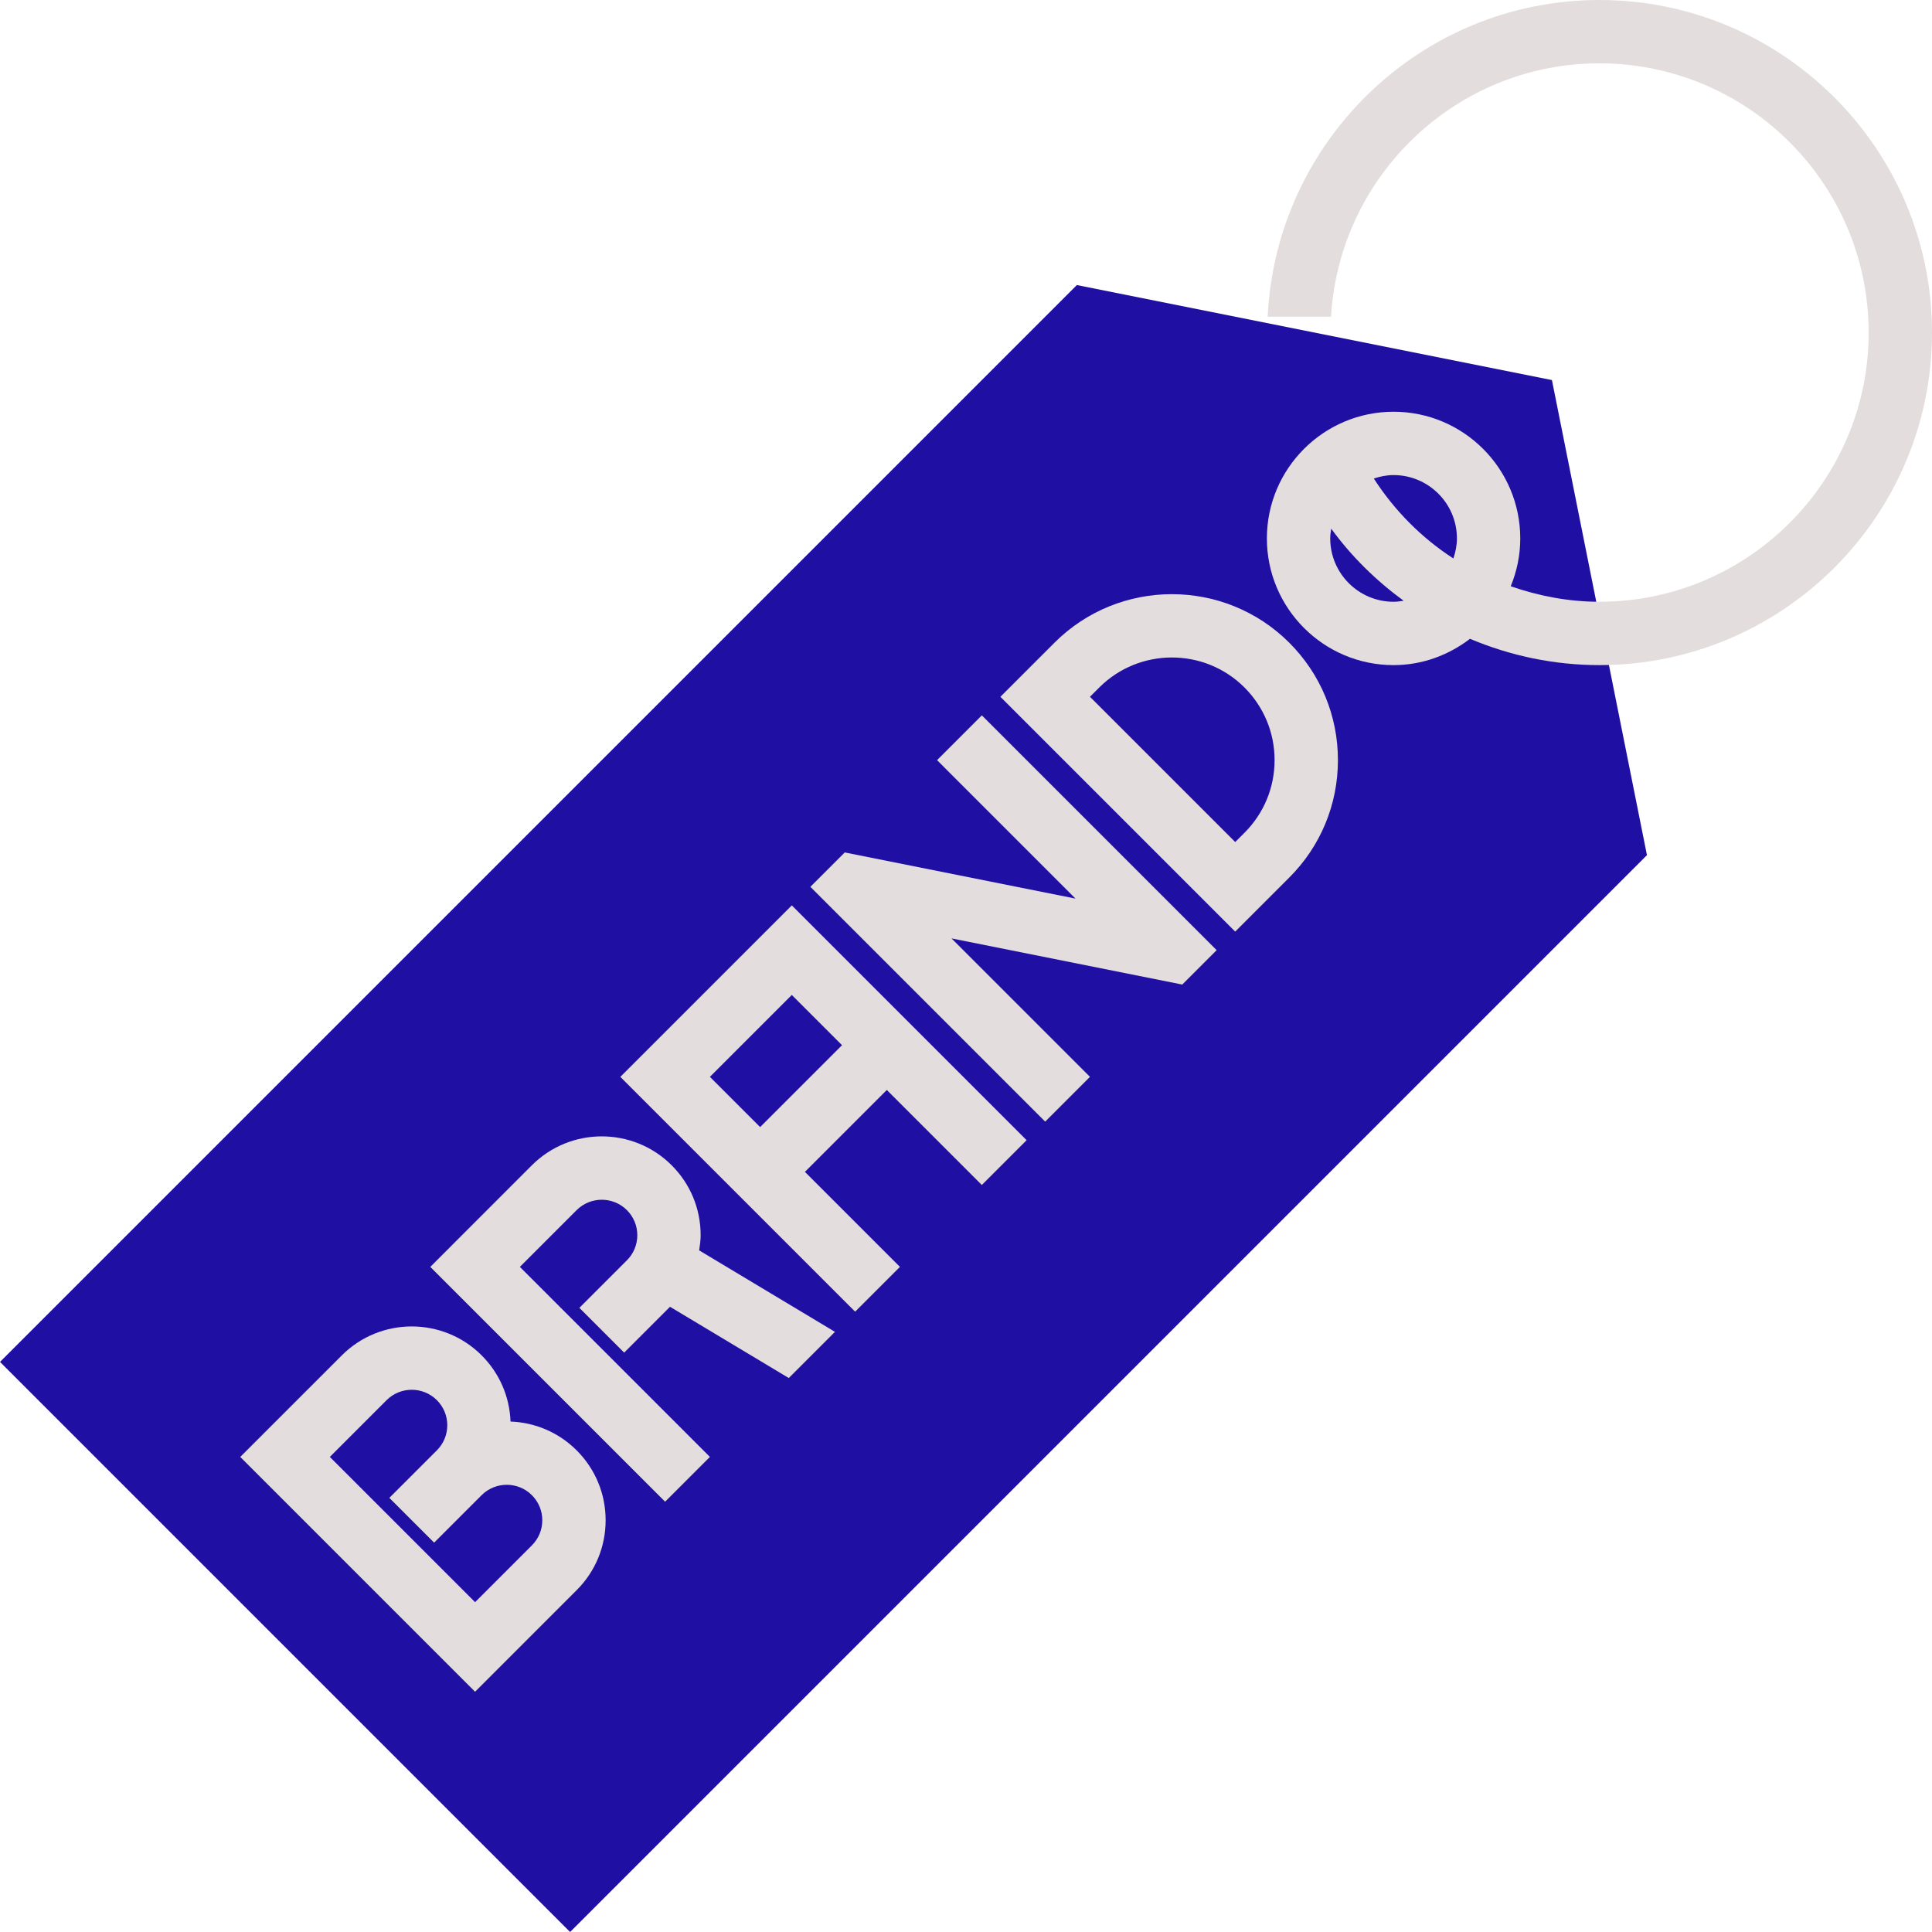
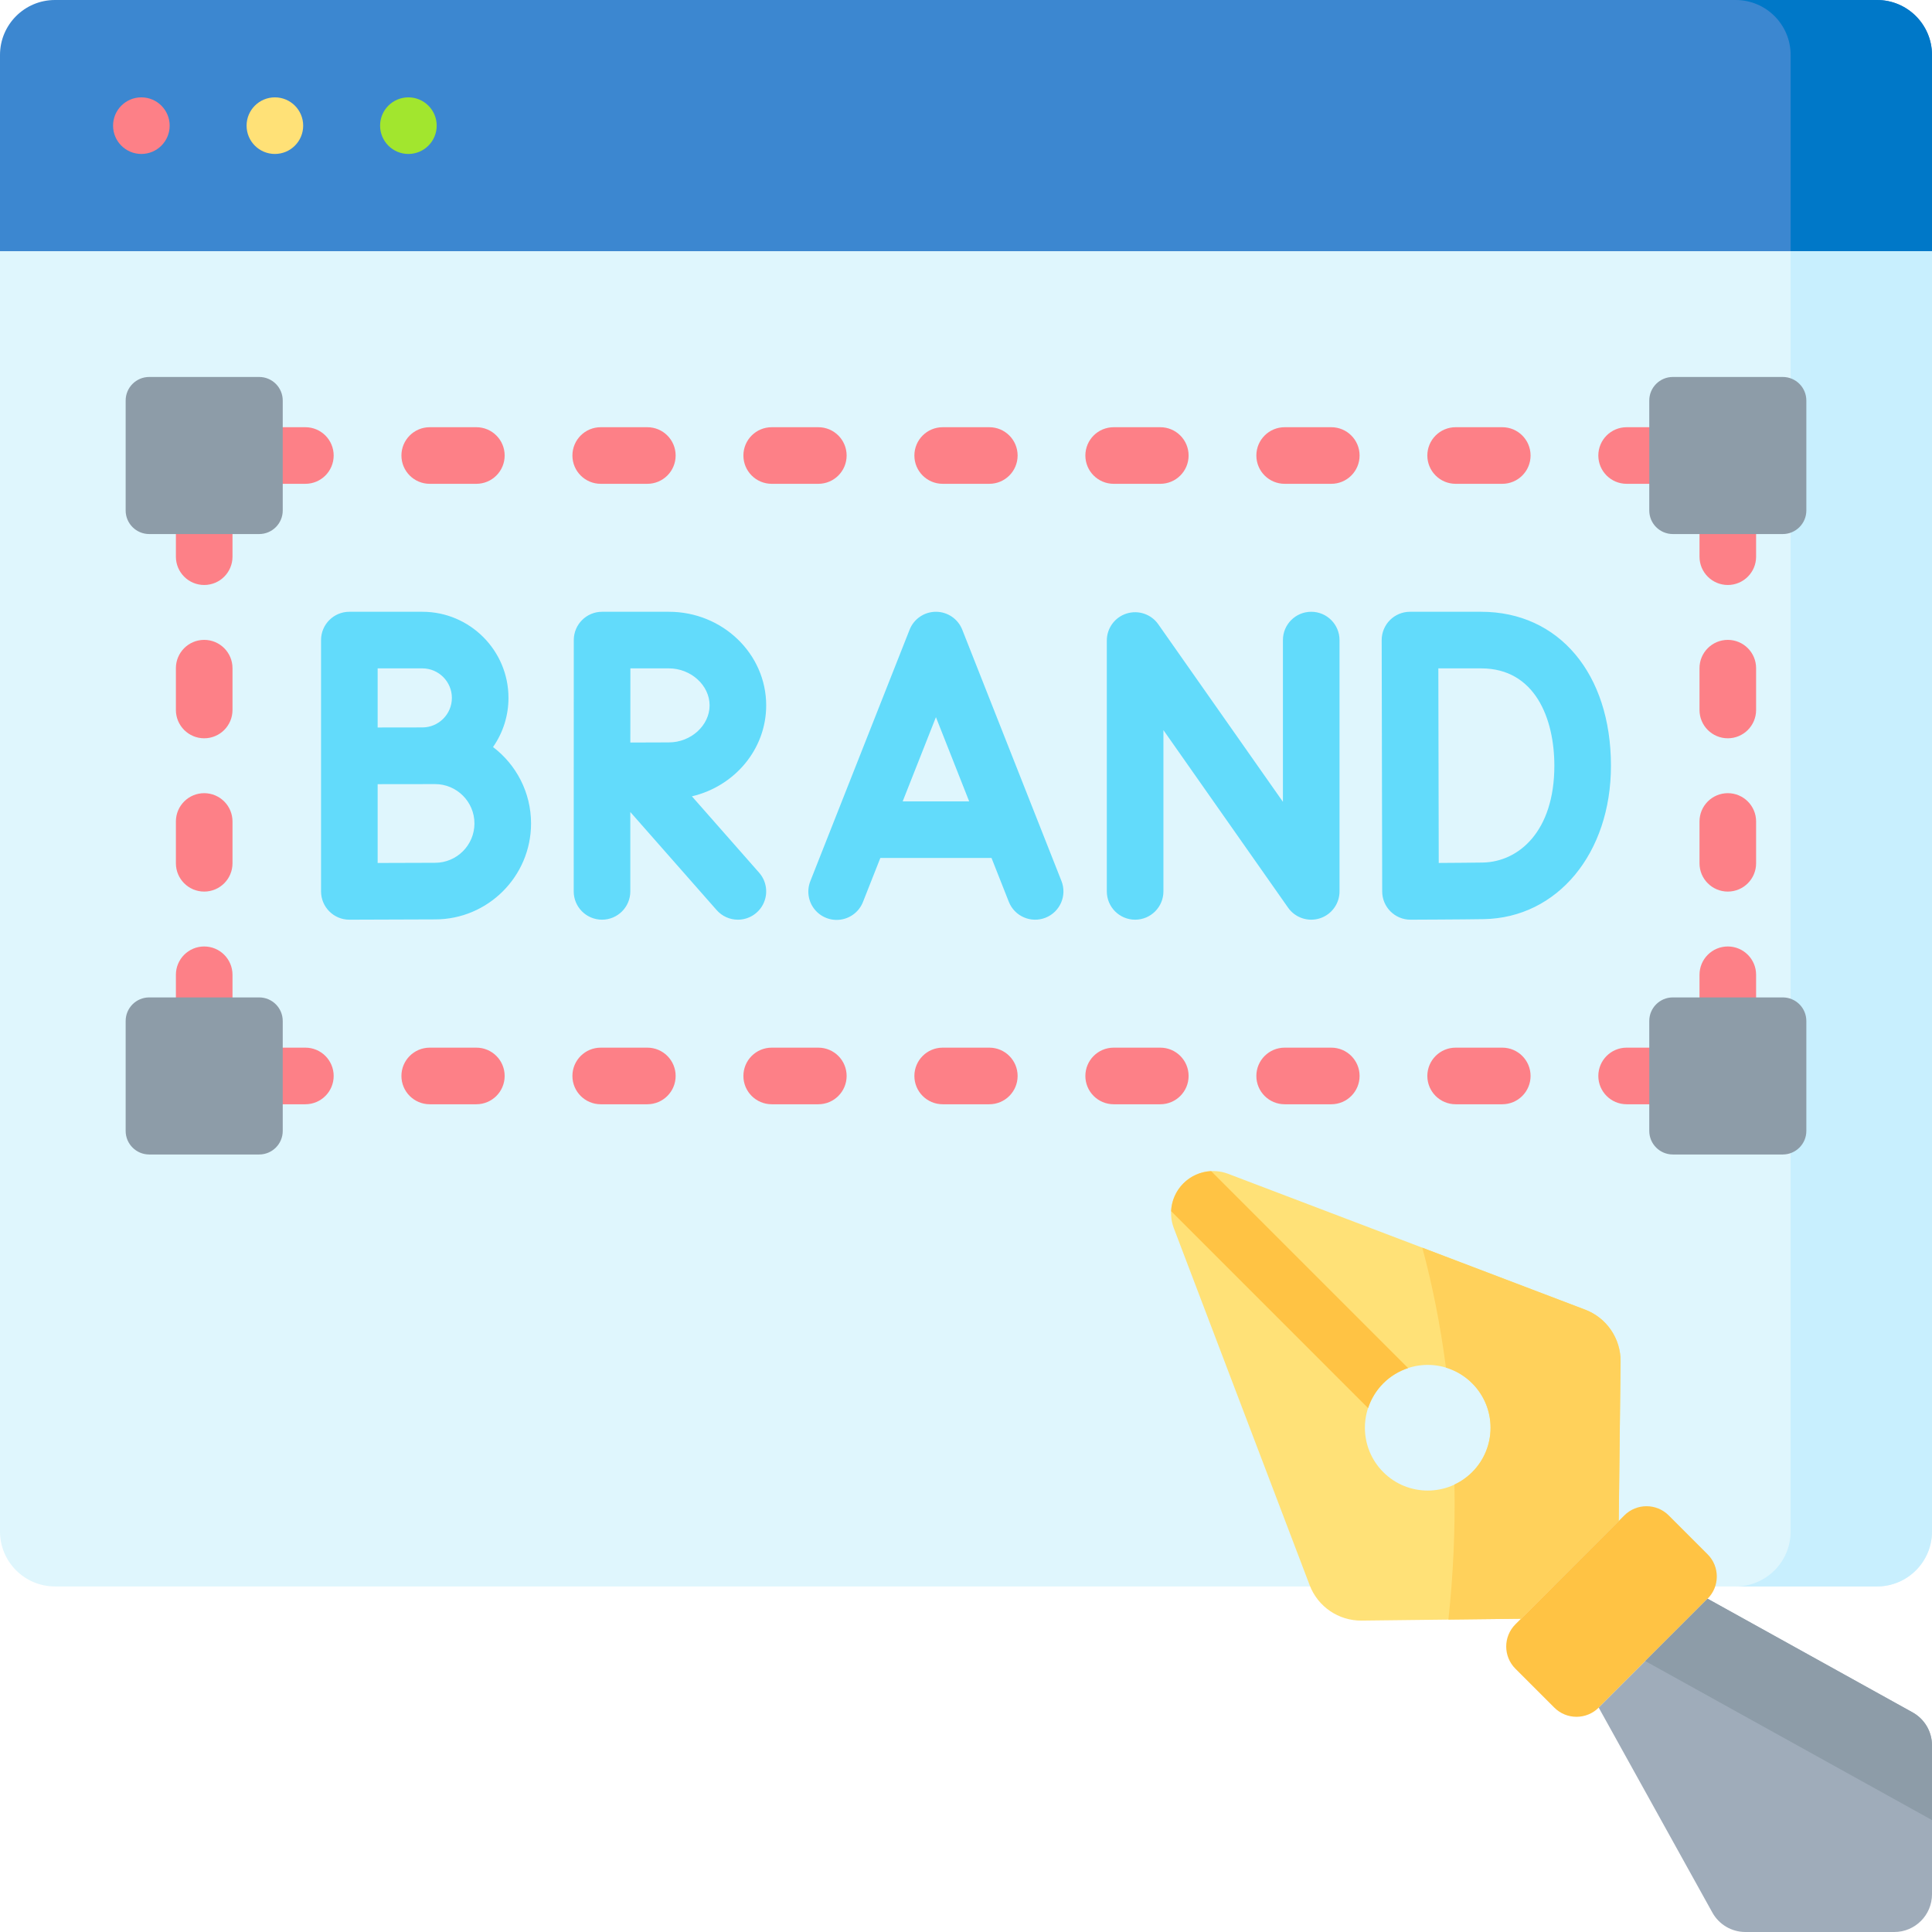
- <svg xmlns="http://www.w3.org/2000/svg" height="200px" width="200px" version="1.1" id="Layer_1" viewBox="0 0 290.476 290.476" xml:space="preserve" fill="#000000">
-   <g id="SVGRepo_bgCarrier" stroke-width="0" />
-   <g id="SVGRepo_tracerCarrier" stroke-linecap="round" stroke-linejoin="round" />
-   <g id="SVGRepo_iconCarrier">
-     <g>
-       <g>
-         <polygon style="fill:#200fa3;" points="161.905,42.857 0,204.762 85.714,290.476 247.619,128.571 233.333,57.143 " />
-         <path style="fill:#e4dddd;" d="M76.757,213.729c-0.138-3.762-1.667-7.276-4.343-9.952c-5.795-5.795-15.224-5.795-21.019,0 l-15.271,15.271l35.305,35.305L86.7,239.081c2.81-2.805,4.357-6.538,4.357-10.51c0-3.971-1.548-7.705-4.357-10.51 C83.948,215.31,80.371,213.862,76.757,213.729z M79.967,232.348l-8.538,8.538l-21.838-21.838l8.538-8.538 c2.086-2.076,5.467-2.076,7.552,0c1.01,1.01,1.567,2.348,1.567,3.776c0,1.429-0.557,2.767-1.567,3.776l-7.143,7.143l6.733,6.733 l7.143-7.143c2.086-2.076,5.467-2.076,7.552,0c1.01,1.01,1.567,2.348,1.567,3.776C81.533,230,80.976,231.338,79.967,232.348z" />
-         <path style="fill:#e4dddd;" d="M158.538,96.633l-8.129,8.129l35.305,35.305l8.129-8.129c4.714-4.714,7.314-10.986,7.314-17.652 s-2.6-12.938-7.314-17.652C184.105,86.9,168.276,86.9,158.538,96.633z M187.11,125.205l-1.395,1.395l-21.838-21.838l1.395-1.395 c6.019-6.019,15.819-6.019,21.838,0c2.914,2.919,4.524,6.795,4.524,10.919C191.633,118.41,190.024,122.286,187.11,125.205z" />
-         <path style="fill:#e4dddd;" d="M106.733,219.048l-28.571-28.571l8.538-8.538c2.086-2.076,5.467-2.076,7.552,0 c1.01,1.01,1.567,2.348,1.567,3.776c0,1.429-0.557,2.767-1.567,3.776l-7.143,7.143l6.733,6.733l6.895-6.895l17.857,10.714 l6.943-6.943l-20.419-12.252c0.114-0.752,0.224-1.505,0.224-2.281c0-3.971-1.548-7.705-4.357-10.51 c-5.795-5.795-15.224-5.795-21.019,0l-15.271,15.276L100,225.781L106.733,219.048z" />
-         <path style="fill:#e4dddd;" d="M135.305,190.476l-14.286-14.286l12.314-12.314l14.286,14.286l6.733-6.733l-35.305-35.305 l-25.781,25.781l35.305,35.305L135.305,190.476z M106.733,161.905l12.314-12.314l7.552,7.552l-12.314,12.314L106.733,161.905z" />
-         <polygon style="fill:#e4dddd;" points="182.924,142.857 147.619,107.552 140.886,114.286 161.7,135.105 127.01,128.162 121.838,133.333 157.143,168.638 163.876,161.905 143.057,141.086 177.752,148.029 " />
-         <path style="fill:#e4dddd;" d="M240.476,0c-26.767,0-48.624,21.157-49.881,47.619h9.524c1.243-21.21,18.838-38.095,40.357-38.095 c22.319,0,40.476,18.157,40.476,40.476s-18.157,40.476-40.476,40.476c-4.643,0-9.114-0.867-13.338-2.333 c0.914-2.224,1.433-4.643,1.433-7.19c0-10.505-8.543-19.048-19.048-19.048s-19.048,8.543-19.048,19.048S199.019,100,209.524,100 c4.333,0,8.286-1.51,11.49-3.957c6.043,2.548,12.624,3.957,19.462,3.957c27.571,0,50-22.429,50-50S268.048,0,240.476,0z M219.048,80.952c0,1.062-0.214,2.062-0.533,3.014c-4.738-3.067-8.81-7.138-11.962-12.019c0.938-0.31,1.924-0.519,2.971-0.519 C214.776,71.429,219.048,75.7,219.048,80.952z M209.524,90.476c-5.252,0-9.524-4.271-9.524-9.524c0-0.505,0.071-0.986,0.148-1.467 c3.071,4.214,6.767,7.824,10.89,10.838C210.543,90.405,210.043,90.476,209.524,90.476z" />
-       </g>
+ <svg xmlns="http://www.w3.org/2000/svg" version="1.1" width="512" height="512" x="0" y="0" viewBox="0 0 512 512" style="enable-background:new 0 0 512 512" xml:space="preserve" class="">
+   <g>
+     <path fill="#3c87d0" d="M512 66.602H0V14.569C0 6.523 6.523 0 14.569 0h482.862C505.477 0 512 6.523 512 14.569z" opacity="1" data-original="#3c87d0" />
+     <path fill="#0078c8" d="M497.431 0h-37.463c8.046 0 14.569 6.523 14.569 14.569v52.033H512V14.569C512 6.523 505.477 0 497.431 0z" opacity="1" data-original="#0078c8" />
+     <path fill="#dff6fd" d="M497.431 420.423H14.569C6.523 420.423 0 413.9 0 405.854V66.602h512v339.252c0 8.046-6.523 14.569-14.569 14.569z" opacity="1" data-original="#dff6fd" class="" />
+     <path fill="#c8effe" d="M474.537 66.602v339.252c0 8.046-6.523 14.569-14.569 14.569h37.463c8.046 0 14.569-6.523 14.569-14.569V66.602z" opacity="1" data-original="#c8effe" />
+     <path fill="#ffe177" d="m420.084 347.071-94.621-35.999a11.155 11.155 0 0 0-14.392 14.392l35.999 94.621a14.57 14.57 0 0 0 13.785 9.388l42.217-.487 25.912-25.912.487-42.217a14.567 14.567 0 0 0-9.387-13.786zm-29.946 43.067c-6.502 6.502-17.045 6.502-23.547 0s-6.502-17.045 0-23.547 17.045-6.502 23.547 0 6.502 17.045 0 23.547z" opacity="1" data-original="#ffe177" />
+     <path fill="#ffd15b" d="m420.084 347.071-43.155-16.419c2.687 9.958 4.805 20.604 6.26 31.777a16.564 16.564 0 0 1 6.948 4.161c6.502 6.502 6.502 17.045 0 23.547a16.566 16.566 0 0 1-4.695 3.28 282.4 282.4 0 0 1-1.601 35.788l19.23-.222 25.912-25.912.487-42.216a14.564 14.564 0 0 0-9.386-13.784z" opacity="1" data-original="#ffd15b" />
+     <path fill="#ffc344" d="m401.601 430.456 28.856-28.856a8.326 8.326 0 0 1 11.774 0l10.302 10.302a8.326 8.326 0 0 1 0 11.774l-28.856 28.856a8.326 8.326 0 0 1-11.774 0l-10.302-10.302a8.326 8.326 0 0 1 0-11.774z" opacity="1" data-original="#ffc344" />
+     <path fill="#9facba" d="m452.532 423.676-28.856 28.856 30.121 54.318a10.001 10.001 0 0 0 8.745 5.15H502c5.523 0 10-4.477 10-10v-39.457a10 10 0 0 0-5.15-8.745z" opacity="1" data-original="#9facba" />
+     <path fill="#8d9ca8" d="M512 482.337v-19.794a10 10 0 0 0-5.15-8.745l-54.318-30.121-16.522 16.522z" opacity="1" data-original="#8d9ca8" class="" />
+     <path fill="#fd8087" d="M457.886 271.825a7.5 7.5 0 0 1-7.5-7.5v-6c0-4.143 3.358-7.5 7.5-7.5s7.5 3.357 7.5 7.5v6a7.5 7.5 0 0 1-7.5 7.5zM457.886 236.279a7.5 7.5 0 0 1-7.5-7.5v-11.08c0-4.143 3.358-7.5 7.5-7.5s7.5 3.357 7.5 7.5v11.08a7.5 7.5 0 0 1-7.5 7.5zm0-40.625a7.5 7.5 0 0 1-7.5-7.5v-11.08c0-4.143 3.358-7.5 7.5-7.5s7.5 3.357 7.5 7.5v11.08a7.5 7.5 0 0 1-7.5 7.5zM457.886 155.028a7.5 7.5 0 0 1-7.5-7.5v-6c0-4.143 3.358-7.5 7.5-7.5s7.5 3.357 7.5 7.5v6a7.5 7.5 0 0 1-7.5 7.5zM54.114 271.825a7.5 7.5 0 0 1-7.5-7.5v-6c0-4.143 3.358-7.5 7.5-7.5s7.5 3.357 7.5 7.5v6a7.5 7.5 0 0 1-7.5 7.5zM54.114 236.279a7.5 7.5 0 0 1-7.5-7.5v-11.08c0-4.143 3.358-7.5 7.5-7.5s7.5 3.357 7.5 7.5v11.08a7.5 7.5 0 0 1-7.5 7.5zm0-40.625a7.5 7.5 0 0 1-7.5-7.5v-11.08c0-4.143 3.358-7.5 7.5-7.5s7.5 3.357 7.5 7.5v11.08a7.5 7.5 0 0 1-7.5 7.5zM54.114 155.028a7.5 7.5 0 0 1-7.5-7.5v-6c0-4.143 3.358-7.5 7.5-7.5s7.5 3.357 7.5 7.5v6a7.5 7.5 0 0 1-7.5 7.5zM437.073 292.639h-6c-4.142 0-7.5-3.357-7.5-7.5s3.358-7.5 7.5-7.5h6c4.142 0 7.5 3.357 7.5 7.5s-3.358 7.5-7.5 7.5zM398.118 292.639H385.76c-4.142 0-7.5-3.357-7.5-7.5s3.358-7.5 7.5-7.5h12.358c4.142 0 7.5 3.357 7.5 7.5s-3.358 7.5-7.5 7.5zm-45.313 0h-12.358c-4.142 0-7.5-3.357-7.5-7.5s3.358-7.5 7.5-7.5h12.358c4.142 0 7.5 3.357 7.5 7.5s-3.358 7.5-7.5 7.5zm-45.313 0h-12.358c-4.142 0-7.5-3.357-7.5-7.5s3.358-7.5 7.5-7.5h12.358c4.142 0 7.5 3.357 7.5 7.5s-3.358 7.5-7.5 7.5zm-45.313 0h-12.358c-4.142 0-7.5-3.357-7.5-7.5s3.358-7.5 7.5-7.5h12.358c4.142 0 7.5 3.357 7.5 7.5s-3.358 7.5-7.5 7.5zm-45.313 0h-12.358c-4.142 0-7.5-3.357-7.5-7.5s3.358-7.5 7.5-7.5h12.358c4.142 0 7.5 3.357 7.5 7.5s-3.358 7.5-7.5 7.5zm-45.313 0h-12.358c-4.142 0-7.5-3.357-7.5-7.5s3.358-7.5 7.5-7.5h12.358c4.142 0 7.5 3.357 7.5 7.5s-3.358 7.5-7.5 7.5zm-45.313 0h-12.358c-4.142 0-7.5-3.357-7.5-7.5s3.358-7.5 7.5-7.5h12.358c4.142 0 7.5 3.357 7.5 7.5s-3.358 7.5-7.5 7.5zM80.927 292.639h-6c-4.142 0-7.5-3.357-7.5-7.5s3.358-7.5 7.5-7.5h6c4.142 0 7.5 3.357 7.5 7.5s-3.358 7.5-7.5 7.5zM437.073 128.216h-6c-4.142 0-7.5-3.357-7.5-7.5s3.358-7.5 7.5-7.5h6c4.142 0 7.5 3.357 7.5 7.5s-3.358 7.5-7.5 7.5zM398.118 128.216H385.76c-4.142 0-7.5-3.357-7.5-7.5s3.358-7.5 7.5-7.5h12.358c4.142 0 7.5 3.357 7.5 7.5s-3.358 7.5-7.5 7.5zm-45.313 0h-12.358c-4.142 0-7.5-3.357-7.5-7.5s3.358-7.5 7.5-7.5h12.358c4.142 0 7.5 3.357 7.5 7.5s-3.358 7.5-7.5 7.5zm-45.313 0h-12.358c-4.142 0-7.5-3.357-7.5-7.5s3.358-7.5 7.5-7.5h12.358c4.142 0 7.5 3.357 7.5 7.5s-3.358 7.5-7.5 7.5zm-45.313 0h-12.358c-4.142 0-7.5-3.357-7.5-7.5s3.358-7.5 7.5-7.5h12.358c4.142 0 7.5 3.357 7.5 7.5s-3.358 7.5-7.5 7.5zm-45.313 0h-12.358c-4.142 0-7.5-3.357-7.5-7.5s3.358-7.5 7.5-7.5h12.358c4.142 0 7.5 3.357 7.5 7.5s-3.358 7.5-7.5 7.5zm-45.313 0h-12.358c-4.142 0-7.5-3.357-7.5-7.5s3.358-7.5 7.5-7.5h12.358c4.142 0 7.5 3.357 7.5 7.5s-3.358 7.5-7.5 7.5zm-45.313 0h-12.358c-4.142 0-7.5-3.357-7.5-7.5s3.358-7.5 7.5-7.5h12.358c4.142 0 7.5 3.357 7.5 7.5s-3.358 7.5-7.5 7.5zM80.927 128.216h-6c-4.142 0-7.5-3.357-7.5-7.5s3.358-7.5 7.5-7.5h6c4.142 0 7.5 3.357 7.5 7.5s-3.358 7.5-7.5 7.5z" opacity="1" data-original="#fd8087" />
+     <g fill="#62dbfb">
+       <path d="M255.007 166.872a7.5 7.5 0 0 0-13.952 0l-26.292 66.602a7.5 7.5 0 1 0 13.952 5.507l4.582-11.607h29.467l4.582 11.607a7.502 7.502 0 0 0 9.73 4.223 7.5 7.5 0 0 0 4.222-9.73zm-15.788 45.502 8.812-22.322 8.812 22.322zM347.488 162.126a7.5 7.5 0 0 0-7.5 7.5v42.865l-33.032-47.051a7.498 7.498 0 0 0-13.638 4.309v66.478c0 4.143 3.358 7.5 7.5 7.5s7.5-3.357 7.5-7.5v-42.741l33.032 47.051a7.5 7.5 0 0 0 13.638-4.31v-66.602a7.5 7.5 0 0 0-7.5-7.499zM392.523 162.126H373.66a7.5 7.5 0 0 0-7.5 7.515l.135 66.602a7.5 7.5 0 0 0 7.5 7.485h.028c.57-.002 14.014-.054 19.382-.147 19.535-.342 33.713-17.438 33.713-40.653.001-24.406-13.821-40.802-34.395-40.802zm.421 66.456c-2.666.047-7.511.083-11.664.108l-.104-51.564h11.348c14.3 0 19.396 13.328 19.396 25.801-.001 17.493-9.531 25.49-18.976 25.655zM130.659 197.97a22.694 22.694 0 0 0 4.093-13.019c0-12.586-10.239-22.825-22.825-22.825H92.581a7.5 7.5 0 0 0-7.5 7.5v66.602a7.503 7.503 0 0 0 7.5 7.5h.033c.001 0 17.789-.079 22.691-.079 14.021 0 25.427-11.406 25.427-25.427.001-8.257-3.957-15.604-10.073-20.252zm-18.732-20.844c4.315 0 7.825 3.511 7.825 7.825s-3.51 7.825-7.825 7.825c-1.401 0-11.846.018-11.846.018v-15.668zm3.379 51.522c-2.789 0-9.734.025-15.225.048v-20.884c1.613-.006 15.225-.019 15.225-.019 5.75 0 10.427 4.678 10.427 10.428s-4.678 10.427-10.427 10.427zM203.048 186.935c0-13.68-11.569-24.809-25.789-24.809H159.56a7.5 7.5 0 0 0-7.5 7.495l-.021 66.606c0 4.143 3.358 7.5 7.5 7.5s7.5-3.357 7.5-7.5v-21.04l22.879 25.995a7.478 7.478 0 0 0 5.633 2.545 7.5 7.5 0 0 0 5.627-12.455l-17.812-20.237c11.282-2.646 19.682-12.445 19.682-24.1zm-25.788 9.809c-2.354 0-6.513.018-10.215.035l.012-19.653h10.204c5.848 0 10.789 4.492 10.789 9.809-.002 5.317-4.942 9.809-10.79 9.809z" fill="#62dbfb" opacity="1" data-original="#62dbfb" class="" />
    </g>
+     <path fill="#ffc344" d="M313.609 313.609a11.144 11.144 0 0 0-3.249 7.358l52.199 52.199c.788-2.403 2.121-4.666 4.031-6.576s4.173-3.243 6.576-4.031l-52.199-52.199a11.151 11.151 0 0 0-7.358 3.249z" opacity="1" data-original="#ffc344" />
+     <circle cx="37.463" cy="33.301" r="7.5" fill="#fd8087" opacity="1" data-original="#fd8087" />
+     <circle cx="72.846" cy="33.301" r="7.5" fill="#ffe177" opacity="1" data-original="#ffe177" />
+     <circle cx="108.228" cy="33.301" r="7.5" fill="#a2e62e" opacity="1" data-original="#a2e62e" />
+     <path fill="#8d9ca8" d="M472.455 141.528h-29.138a6.244 6.244 0 0 1-6.244-6.244v-29.138a6.244 6.244 0 0 1 6.244-6.244h29.138a6.244 6.244 0 0 1 6.244 6.244v29.138a6.243 6.243 0 0 1-6.244 6.244zM68.683 141.528H39.545a6.244 6.244 0 0 1-6.244-6.244v-29.138a6.244 6.244 0 0 1 6.244-6.244h29.138a6.244 6.244 0 0 1 6.244 6.244v29.138a6.244 6.244 0 0 1-6.244 6.244zM472.455 305.951h-29.138a6.245 6.245 0 0 1-6.244-6.244v-29.138a6.244 6.244 0 0 1 6.244-6.244h29.138a6.245 6.245 0 0 1 6.244 6.244v29.138a6.243 6.243 0 0 1-6.244 6.244zM68.683 305.951H39.545a6.245 6.245 0 0 1-6.244-6.244v-29.138a6.244 6.244 0 0 1 6.244-6.244h29.138a6.245 6.245 0 0 1 6.244 6.244v29.138a6.244 6.244 0 0 1-6.244 6.244z" opacity="1" data-original="#8d9ca8" class="" />
  </g>
</svg>
